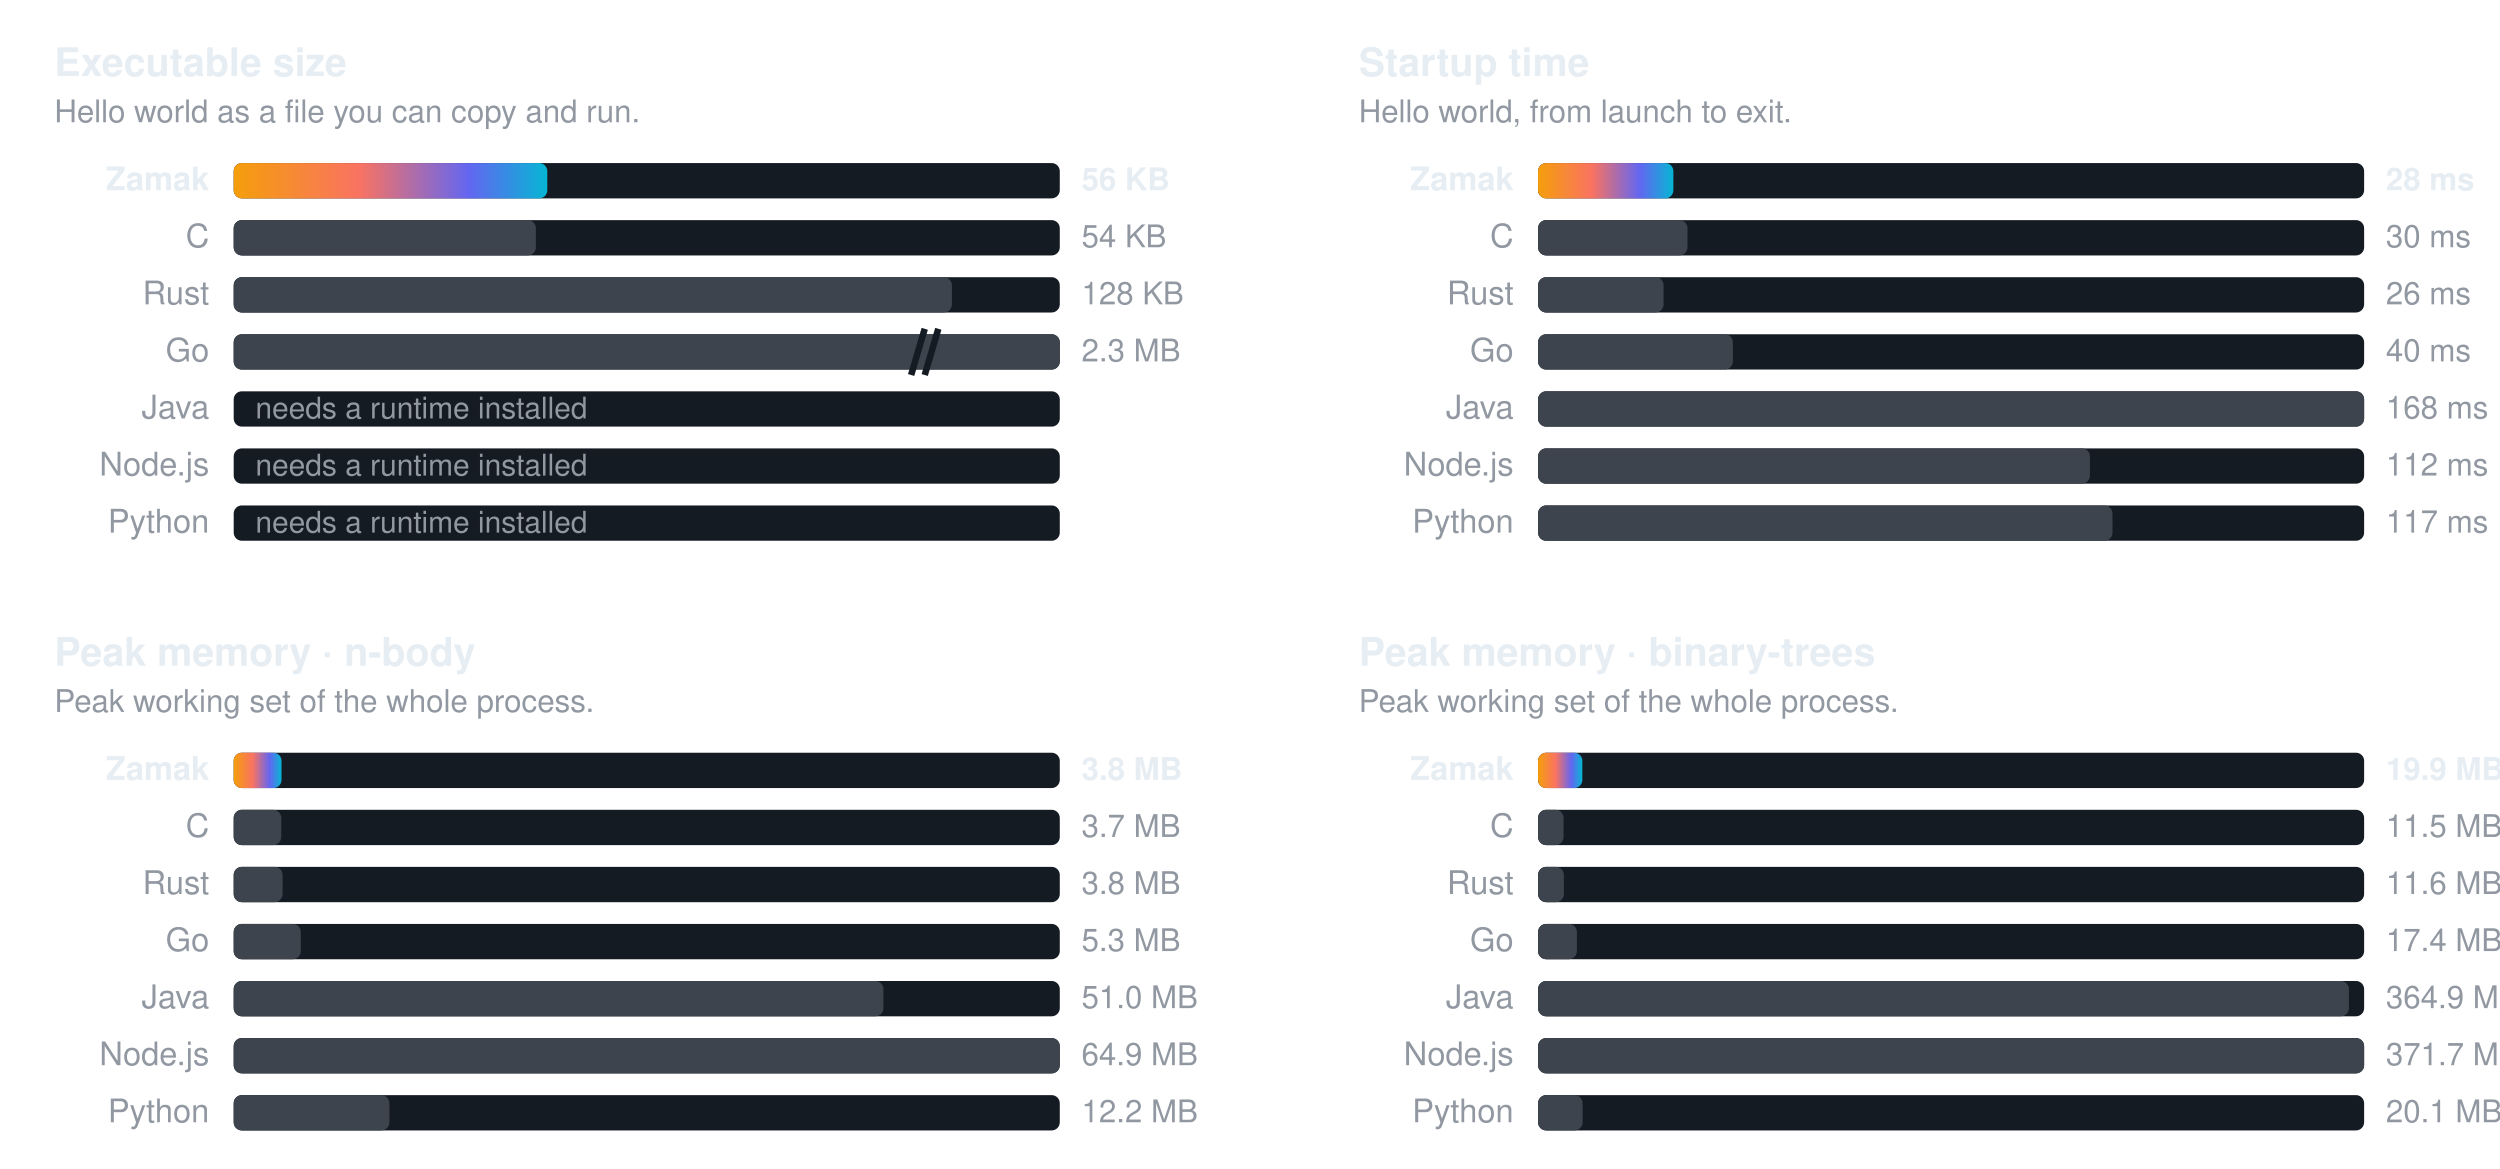
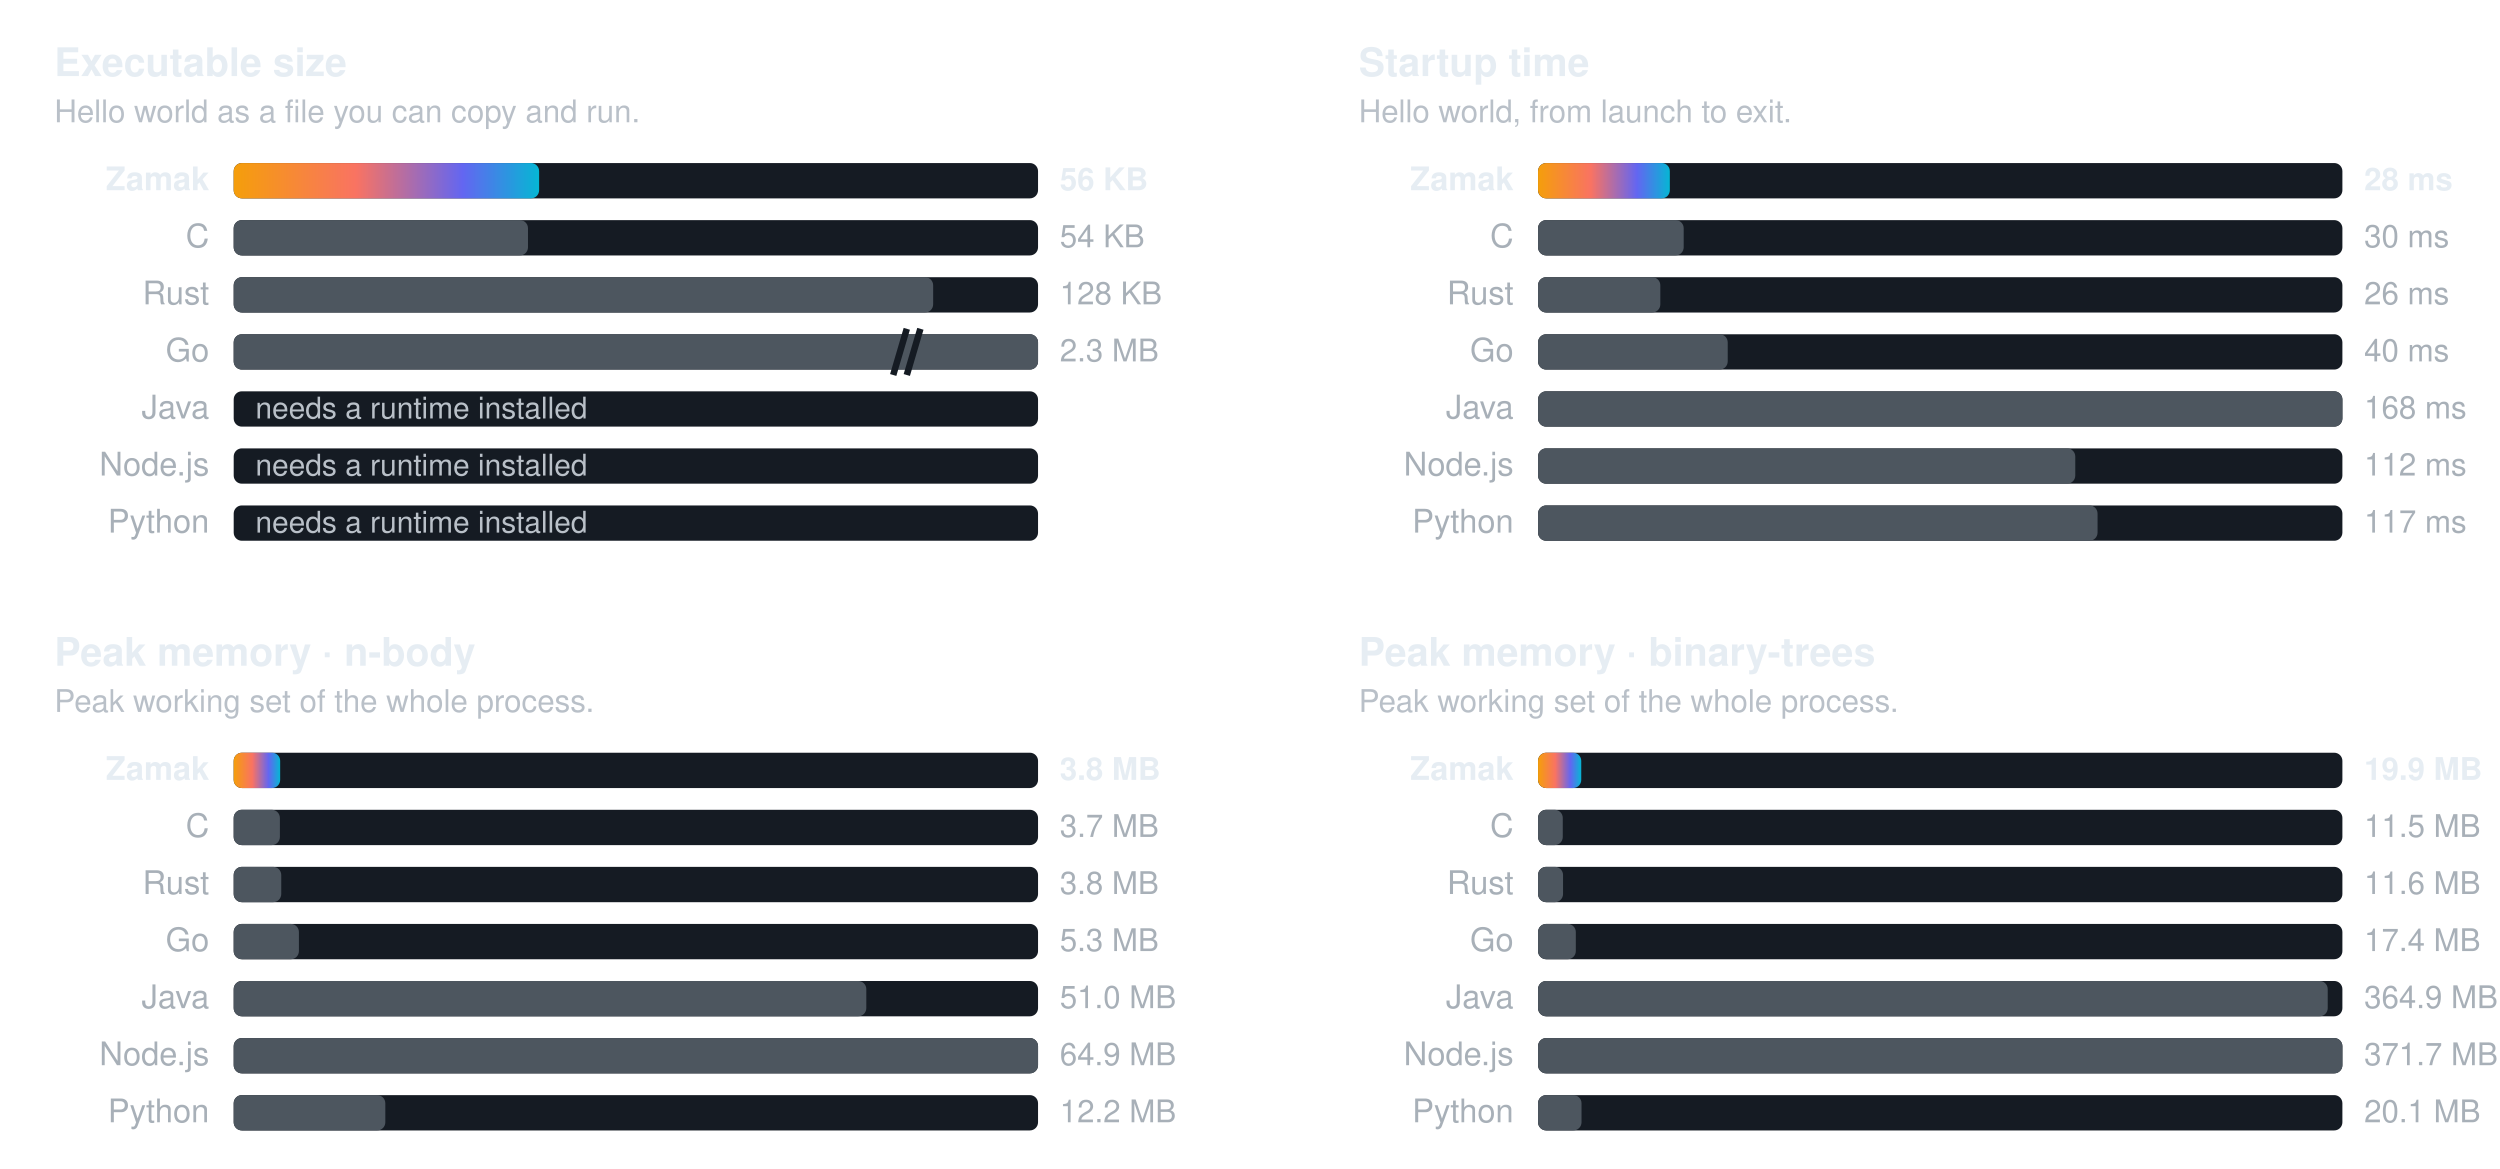
<svg xmlns="http://www.w3.org/2000/svg" viewBox="0 0 920 430" width="920" height="430" role="img" aria-label="Executable size, startup time, and peak memory of Zamak, C, Rust, Go, Java, Node.js, and Python" font-family="-apple-system, 'Segoe UI', Helvetica, Arial, sans-serif">
  <defs>
    <linearGradient id="brand" x1="0" x2="1" y1="0" y2="0">
      <stop offset="0" stop-color="#f59e0b" />
      <stop offset="0.4" stop-color="#f97362" />
      <stop offset="0.75" stop-color="#6366f1" />
      <stop offset="1" stop-color="#06b6d4" />
    </linearGradient>
  </defs>
  <text x="20" y="28" font-size="14.5" font-weight="600" fill="#e6edf3">Executable size</text>
-   <text x="20" y="45" font-size="11.5" fill="#9198a1">Hello world as a file you can copy and run.</text>
+   <text x="20" y="45" font-size="11.5" fill="#b9c0c8">Hello world as a file you can copy and run.</text>
  <text x="77" y="70" font-size="12" text-anchor="end" font-weight="600" fill="#e6edf3">Zamak</text>
-   <rect x="86" y="60" width="304" height="13" rx="3" fill="#151b23" />
-   <rect x="86" y="60" width="115.4" height="13" rx="3" fill="url(#brand)" />
-   <text x="398" y="70" font-size="11.5" font-weight="600" fill="#e6edf3">56 KB</text>
-   <text x="77" y="91" font-size="12" text-anchor="end" font-weight="400" fill="#9198a1">C</text>
-   <rect x="86" y="81" width="304" height="13" rx="3" fill="#151b23" />
-   <rect x="86" y="81" width="111.2" height="13" rx="3" fill="#3d444d" />
-   <text x="398" y="91" font-size="11.5" font-weight="400" fill="#9198a1">54 KB</text>
-   <text x="77" y="112" font-size="12" text-anchor="end" font-weight="400" fill="#9198a1">Rust</text>
-   <rect x="86" y="102" width="304" height="13" rx="3" fill="#151b23" />
-   <rect x="86" y="102" width="264.3" height="13" rx="3" fill="#3d444d" />
-   <text x="398" y="112" font-size="11.5" font-weight="400" fill="#9198a1">128 KB</text>
-   <text x="77" y="133" font-size="12" text-anchor="end" font-weight="400" fill="#9198a1">Go</text>
-   <rect x="86" y="123" width="304" height="13" rx="3" fill="#151b23" />
-   <rect x="86" y="123" width="304.0" height="13" rx="3" fill="#3d444d" />
-   <path d="M335.3 138 l5 -17" stroke="#151b23" stroke-width="2.4" />
-   <path d="M340.3 138 l5 -17" stroke="#151b23" stroke-width="2.4" />
-   <text x="398" y="133" font-size="11.5" font-weight="400" fill="#9198a1">2.3 MB</text>
-   <text x="77" y="154" font-size="12" text-anchor="end" font-weight="400" fill="#9198a1">Java</text>
-   <rect x="86" y="144" width="304" height="13" rx="3" fill="#151b23" />
-   <text x="94" y="154" font-size="11" fill="#9198a1">needs a runtime installed</text>
-   <text x="77" y="175" font-size="12" text-anchor="end" font-weight="400" fill="#9198a1">Node.js</text>
-   <rect x="86" y="165" width="304" height="13" rx="3" fill="#151b23" />
-   <text x="94" y="175" font-size="11" fill="#9198a1">needs a runtime installed</text>
-   <text x="77" y="196" font-size="12" text-anchor="end" font-weight="400" fill="#9198a1">Python</text>
-   <rect x="86" y="186" width="304" height="13" rx="3" fill="#151b23" />
-   <text x="94" y="196" font-size="11" fill="#9198a1">needs a runtime installed</text>
+   <rect x="86" y="60" width="296" height="13" rx="3" fill="#151b23" />
+   <rect x="86" y="60" width="112.4" height="13" rx="3" fill="url(#brand)" />
+   <text x="390" y="70" font-size="11.5" font-weight="600" fill="#e6edf3">56 KB</text>
+   <text x="77" y="91" font-size="12" text-anchor="end" font-weight="500" fill="#a8b0b8">C</text>
+   <rect x="86" y="81" width="296" height="13" rx="3" fill="#151b23" />
+   <rect x="86" y="81" width="108.3" height="13" rx="3" fill="#4d565f" />
+   <text x="390" y="91" font-size="11.5" font-weight="500" fill="#a8b0b8">54 KB</text>
+   <text x="77" y="112" font-size="12" text-anchor="end" font-weight="500" fill="#a8b0b8">Rust</text>
+   <rect x="86" y="102" width="296" height="13" rx="3" fill="#151b23" />
+   <rect x="86" y="102" width="257.4" height="13" rx="3" fill="#4d565f" />
+   <text x="390" y="112" font-size="11.5" font-weight="500" fill="#a8b0b8">128 KB</text>
+   <text x="77" y="133" font-size="12" text-anchor="end" font-weight="500" fill="#a8b0b8">Go</text>
+   <rect x="86" y="123" width="296" height="13" rx="3" fill="#151b23" />
+   <rect x="86" y="123" width="296.0" height="13" rx="3" fill="#4d565f" />
+   <path d="M328.7 138 l5 -17" stroke="#151b23" stroke-width="2.4" />
+   <path d="M333.7 138 l5 -17" stroke="#151b23" stroke-width="2.4" />
+   <text x="390" y="133" font-size="11.5" font-weight="500" fill="#a8b0b8">2.3 MB</text>
+   <text x="77" y="154" font-size="12" text-anchor="end" font-weight="500" fill="#a8b0b8">Java</text>
+   <rect x="86" y="144" width="296" height="13" rx="3" fill="#151b23" />
+   <text x="94" y="154" font-size="11" fill="#b9c0c8">needs a runtime installed</text>
+   <text x="77" y="175" font-size="12" text-anchor="end" font-weight="500" fill="#a8b0b8">Node.js</text>
+   <rect x="86" y="165" width="296" height="13" rx="3" fill="#151b23" />
+   <text x="94" y="175" font-size="11" fill="#b9c0c8">needs a runtime installed</text>
+   <text x="77" y="196" font-size="12" text-anchor="end" font-weight="500" fill="#a8b0b8">Python</text>
+   <rect x="86" y="186" width="296" height="13" rx="3" fill="#151b23" />
+   <text x="94" y="196" font-size="11" fill="#b9c0c8">needs a runtime installed</text>
  <text x="500" y="28" font-size="14.5" font-weight="600" fill="#e6edf3">Startup time</text>
-   <text x="500" y="45" font-size="11.5" fill="#9198a1">Hello world, from launch to exit.</text>
+   <text x="500" y="45" font-size="11.5" fill="#b9c0c8">Hello world, from launch to exit.</text>
  <text x="557" y="70" font-size="12" text-anchor="end" font-weight="600" fill="#e6edf3">Zamak</text>
-   <rect x="566" y="60" width="304" height="13" rx="3" fill="#151b23" />
-   <rect x="566" y="60" width="49.8" height="13" rx="3" fill="url(#brand)" />
-   <text x="878" y="70" font-size="11.5" font-weight="600" fill="#e6edf3">28 ms</text>
-   <text x="557" y="91" font-size="12" text-anchor="end" font-weight="400" fill="#9198a1">C</text>
-   <rect x="566" y="81" width="304" height="13" rx="3" fill="#151b23" />
-   <rect x="566" y="81" width="55.0" height="13" rx="3" fill="#3d444d" />
-   <text x="878" y="91" font-size="11.5" font-weight="400" fill="#9198a1">30 ms</text>
-   <text x="557" y="112" font-size="12" text-anchor="end" font-weight="400" fill="#9198a1">Rust</text>
-   <rect x="566" y="102" width="304" height="13" rx="3" fill="#151b23" />
-   <rect x="566" y="102" width="46.2" height="13" rx="3" fill="#3d444d" />
-   <text x="878" y="112" font-size="11.5" font-weight="400" fill="#9198a1">26 ms</text>
-   <text x="557" y="133" font-size="12" text-anchor="end" font-weight="400" fill="#9198a1">Go</text>
-   <rect x="566" y="123" width="304" height="13" rx="3" fill="#151b23" />
-   <rect x="566" y="123" width="71.7" height="13" rx="3" fill="#3d444d" />
-   <text x="878" y="133" font-size="11.5" font-weight="400" fill="#9198a1">40 ms</text>
-   <text x="557" y="154" font-size="12" text-anchor="end" font-weight="400" fill="#9198a1">Java</text>
-   <rect x="566" y="144" width="304" height="13" rx="3" fill="#151b23" />
-   <rect x="566" y="144" width="304.0" height="13" rx="3" fill="#3d444d" />
-   <text x="878" y="154" font-size="11.5" font-weight="400" fill="#9198a1">168 ms</text>
-   <text x="557" y="175" font-size="12" text-anchor="end" font-weight="400" fill="#9198a1">Node.js</text>
-   <rect x="566" y="165" width="304" height="13" rx="3" fill="#151b23" />
-   <rect x="566" y="165" width="203.1" height="13" rx="3" fill="#3d444d" />
-   <text x="878" y="175" font-size="11.5" font-weight="400" fill="#9198a1">112 ms</text>
-   <text x="557" y="196" font-size="12" text-anchor="end" font-weight="400" fill="#9198a1">Python</text>
-   <rect x="566" y="186" width="304" height="13" rx="3" fill="#151b23" />
-   <rect x="566" y="186" width="211.4" height="13" rx="3" fill="#3d444d" />
-   <text x="878" y="196" font-size="11.5" font-weight="400" fill="#9198a1">117 ms</text>
+   <rect x="566" y="60" width="296" height="13" rx="3" fill="#151b23" />
+   <rect x="566" y="60" width="48.5" height="13" rx="3" fill="url(#brand)" />
+   <text x="870" y="70" font-size="11.5" font-weight="600" fill="#e6edf3">28 ms</text>
+   <text x="557" y="91" font-size="12" text-anchor="end" font-weight="500" fill="#a8b0b8">C</text>
+   <rect x="566" y="81" width="296" height="13" rx="3" fill="#151b23" />
+   <rect x="566" y="81" width="53.6" height="13" rx="3" fill="#4d565f" />
+   <text x="870" y="91" font-size="11.5" font-weight="500" fill="#a8b0b8">30 ms</text>
+   <text x="557" y="112" font-size="12" text-anchor="end" font-weight="500" fill="#a8b0b8">Rust</text>
+   <rect x="566" y="102" width="296" height="13" rx="3" fill="#151b23" />
+   <rect x="566" y="102" width="45.0" height="13" rx="3" fill="#4d565f" />
+   <text x="870" y="112" font-size="11.5" font-weight="500" fill="#a8b0b8">26 ms</text>
+   <text x="557" y="133" font-size="12" text-anchor="end" font-weight="500" fill="#a8b0b8">Go</text>
+   <rect x="566" y="123" width="296" height="13" rx="3" fill="#151b23" />
+   <rect x="566" y="123" width="69.8" height="13" rx="3" fill="#4d565f" />
+   <text x="870" y="133" font-size="11.5" font-weight="500" fill="#a8b0b8">40 ms</text>
+   <text x="557" y="154" font-size="12" text-anchor="end" font-weight="500" fill="#a8b0b8">Java</text>
+   <rect x="566" y="144" width="296" height="13" rx="3" fill="#151b23" />
+   <rect x="566" y="144" width="296.0" height="13" rx="3" fill="#4d565f" />
+   <text x="870" y="154" font-size="11.5" font-weight="500" fill="#a8b0b8">168 ms</text>
+   <text x="557" y="175" font-size="12" text-anchor="end" font-weight="500" fill="#a8b0b8">Node.js</text>
+   <rect x="566" y="165" width="296" height="13" rx="3" fill="#151b23" />
+   <rect x="566" y="165" width="197.7" height="13" rx="3" fill="#4d565f" />
+   <text x="870" y="175" font-size="11.5" font-weight="500" fill="#a8b0b8">112 ms</text>
+   <text x="557" y="196" font-size="12" text-anchor="end" font-weight="500" fill="#a8b0b8">Python</text>
+   <rect x="566" y="186" width="296" height="13" rx="3" fill="#151b23" />
+   <rect x="566" y="186" width="205.9" height="13" rx="3" fill="#4d565f" />
+   <text x="870" y="196" font-size="11.5" font-weight="500" fill="#a8b0b8">117 ms</text>
  <text x="20" y="245" font-size="14.5" font-weight="600" fill="#e6edf3">Peak memory · n-body</text>
-   <text x="20" y="262" font-size="11.5" fill="#9198a1">Peak working set of the whole process.</text>
+   <text x="20" y="262" font-size="11.5" fill="#b9c0c8">Peak working set of the whole process.</text>
  <text x="77" y="287" font-size="12" text-anchor="end" font-weight="600" fill="#e6edf3">Zamak</text>
-   <rect x="86" y="277" width="304" height="13" rx="3" fill="#151b23" />
-   <rect x="86" y="277" width="17.6" height="13" rx="3" fill="url(#brand)" />
-   <text x="398" y="287" font-size="11.5" font-weight="600" fill="#e6edf3">3.8 MB</text>
-   <text x="77" y="308" font-size="12" text-anchor="end" font-weight="400" fill="#9198a1">C</text>
-   <rect x="86" y="298" width="304" height="13" rx="3" fill="#151b23" />
-   <rect x="86" y="298" width="17.5" height="13" rx="3" fill="#3d444d" />
-   <text x="398" y="308" font-size="11.5" font-weight="400" fill="#9198a1">3.7 MB</text>
-   <text x="77" y="329" font-size="12" text-anchor="end" font-weight="400" fill="#9198a1">Rust</text>
-   <rect x="86" y="319" width="304" height="13" rx="3" fill="#151b23" />
-   <rect x="86" y="319" width="18.0" height="13" rx="3" fill="#3d444d" />
-   <text x="398" y="329" font-size="11.5" font-weight="400" fill="#9198a1">3.8 MB</text>
-   <text x="77" y="350" font-size="12" text-anchor="end" font-weight="400" fill="#9198a1">Go</text>
-   <rect x="86" y="340" width="304" height="13" rx="3" fill="#151b23" />
-   <rect x="86" y="340" width="24.7" height="13" rx="3" fill="#3d444d" />
-   <text x="398" y="350" font-size="11.5" font-weight="400" fill="#9198a1">5.3 MB</text>
-   <text x="77" y="371" font-size="12" text-anchor="end" font-weight="400" fill="#9198a1">Java</text>
-   <rect x="86" y="361" width="304" height="13" rx="3" fill="#151b23" />
-   <rect x="86" y="361" width="239.1" height="13" rx="3" fill="#3d444d" />
-   <text x="398" y="371" font-size="11.5" font-weight="400" fill="#9198a1">51.0 MB</text>
-   <text x="77" y="392" font-size="12" text-anchor="end" font-weight="400" fill="#9198a1">Node.js</text>
-   <rect x="86" y="382" width="304" height="13" rx="3" fill="#151b23" />
-   <rect x="86" y="382" width="304.0" height="13" rx="3" fill="#3d444d" />
-   <text x="398" y="392" font-size="11.5" font-weight="400" fill="#9198a1">64.9 MB</text>
-   <text x="77" y="413" font-size="12" text-anchor="end" font-weight="400" fill="#9198a1">Python</text>
-   <rect x="86" y="403" width="304" height="13" rx="3" fill="#151b23" />
-   <rect x="86" y="403" width="57.3" height="13" rx="3" fill="#3d444d" />
-   <text x="398" y="413" font-size="11.5" font-weight="400" fill="#9198a1">12.2 MB</text>
+   <rect x="86" y="277" width="296" height="13" rx="3" fill="#151b23" />
+   <rect x="86" y="277" width="17.1" height="13" rx="3" fill="url(#brand)" />
+   <text x="390" y="287" font-size="11.5" font-weight="600" fill="#e6edf3">3.8 MB</text>
+   <text x="77" y="308" font-size="12" text-anchor="end" font-weight="500" fill="#a8b0b8">C</text>
+   <rect x="86" y="298" width="296" height="13" rx="3" fill="#151b23" />
+   <rect x="86" y="298" width="17.0" height="13" rx="3" fill="#4d565f" />
+   <text x="390" y="308" font-size="11.5" font-weight="500" fill="#a8b0b8">3.7 MB</text>
+   <text x="77" y="329" font-size="12" text-anchor="end" font-weight="500" fill="#a8b0b8">Rust</text>
+   <rect x="86" y="319" width="296" height="13" rx="3" fill="#151b23" />
+   <rect x="86" y="319" width="17.5" height="13" rx="3" fill="#4d565f" />
+   <text x="390" y="329" font-size="11.5" font-weight="500" fill="#a8b0b8">3.8 MB</text>
+   <text x="77" y="350" font-size="12" text-anchor="end" font-weight="500" fill="#a8b0b8">Go</text>
+   <rect x="86" y="340" width="296" height="13" rx="3" fill="#151b23" />
+   <rect x="86" y="340" width="24.0" height="13" rx="3" fill="#4d565f" />
+   <text x="390" y="350" font-size="11.5" font-weight="500" fill="#a8b0b8">5.3 MB</text>
+   <text x="77" y="371" font-size="12" text-anchor="end" font-weight="500" fill="#a8b0b8">Java</text>
+   <rect x="86" y="361" width="296" height="13" rx="3" fill="#151b23" />
+   <rect x="86" y="361" width="232.8" height="13" rx="3" fill="#4d565f" />
+   <text x="390" y="371" font-size="11.5" font-weight="500" fill="#a8b0b8">51.0 MB</text>
+   <text x="77" y="392" font-size="12" text-anchor="end" font-weight="500" fill="#a8b0b8">Node.js</text>
+   <rect x="86" y="382" width="296" height="13" rx="3" fill="#151b23" />
+   <rect x="86" y="382" width="296.0" height="13" rx="3" fill="#4d565f" />
+   <text x="390" y="392" font-size="11.5" font-weight="500" fill="#a8b0b8">64.9 MB</text>
+   <text x="77" y="413" font-size="12" text-anchor="end" font-weight="500" fill="#a8b0b8">Python</text>
+   <rect x="86" y="403" width="296" height="13" rx="3" fill="#151b23" />
+   <rect x="86" y="403" width="55.8" height="13" rx="3" fill="#4d565f" />
+   <text x="390" y="413" font-size="11.5" font-weight="500" fill="#a8b0b8">12.2 MB</text>
  <text x="500" y="245" font-size="14.5" font-weight="600" fill="#e6edf3">Peak memory · binary-trees</text>
-   <text x="500" y="262" font-size="11.5" fill="#9198a1">Peak working set of the whole process.</text>
+   <text x="500" y="262" font-size="11.5" fill="#b9c0c8">Peak working set of the whole process.</text>
  <text x="557" y="287" font-size="12" text-anchor="end" font-weight="600" fill="#e6edf3">Zamak</text>
-   <rect x="566" y="277" width="304" height="13" rx="3" fill="#151b23" />
-   <rect x="566" y="277" width="16.3" height="13" rx="3" fill="url(#brand)" />
-   <text x="878" y="287" font-size="11.5" font-weight="600" fill="#e6edf3">19.9 MB</text>
-   <text x="557" y="308" font-size="12" text-anchor="end" font-weight="400" fill="#9198a1">C</text>
-   <rect x="566" y="298" width="304" height="13" rx="3" fill="#151b23" />
-   <rect x="566" y="298" width="9.4" height="13" rx="3" fill="#3d444d" />
-   <text x="878" y="308" font-size="11.5" font-weight="400" fill="#9198a1">11.5 MB</text>
-   <text x="557" y="329" font-size="12" text-anchor="end" font-weight="400" fill="#9198a1">Rust</text>
-   <rect x="566" y="319" width="304" height="13" rx="3" fill="#151b23" />
-   <rect x="566" y="319" width="9.5" height="13" rx="3" fill="#3d444d" />
-   <text x="878" y="329" font-size="11.5" font-weight="400" fill="#9198a1">11.6 MB</text>
-   <text x="557" y="350" font-size="12" text-anchor="end" font-weight="400" fill="#9198a1">Go</text>
-   <rect x="566" y="340" width="304" height="13" rx="3" fill="#151b23" />
-   <rect x="566" y="340" width="14.3" height="13" rx="3" fill="#3d444d" />
-   <text x="878" y="350" font-size="11.5" font-weight="400" fill="#9198a1">17.4 MB</text>
-   <text x="557" y="371" font-size="12" text-anchor="end" font-weight="400" fill="#9198a1">Java</text>
-   <rect x="566" y="361" width="304" height="13" rx="3" fill="#151b23" />
-   <rect x="566" y="361" width="298.4" height="13" rx="3" fill="#3d444d" />
-   <text x="878" y="371" font-size="11.5" font-weight="400" fill="#9198a1">364.9 MB</text>
-   <text x="557" y="392" font-size="12" text-anchor="end" font-weight="400" fill="#9198a1">Node.js</text>
-   <rect x="566" y="382" width="304" height="13" rx="3" fill="#151b23" />
-   <rect x="566" y="382" width="304.0" height="13" rx="3" fill="#3d444d" />
-   <text x="878" y="392" font-size="11.5" font-weight="400" fill="#9198a1">371.7 MB</text>
-   <text x="557" y="413" font-size="12" text-anchor="end" font-weight="400" fill="#9198a1">Python</text>
-   <rect x="566" y="403" width="304" height="13" rx="3" fill="#151b23" />
-   <rect x="566" y="403" width="16.4" height="13" rx="3" fill="#3d444d" />
-   <text x="878" y="413" font-size="11.5" font-weight="400" fill="#9198a1">20.1 MB</text>
+   <rect x="566" y="277" width="296" height="13" rx="3" fill="#151b23" />
+   <rect x="566" y="277" width="15.9" height="13" rx="3" fill="url(#brand)" />
+   <text x="870" y="287" font-size="11.5" font-weight="600" fill="#e6edf3">19.9 MB</text>
+   <text x="557" y="308" font-size="12" text-anchor="end" font-weight="500" fill="#a8b0b8">C</text>
+   <rect x="566" y="298" width="296" height="13" rx="3" fill="#151b23" />
+   <rect x="566" y="298" width="9.1" height="13" rx="3" fill="#4d565f" />
+   <text x="870" y="308" font-size="11.5" font-weight="500" fill="#a8b0b8">11.5 MB</text>
+   <text x="557" y="329" font-size="12" text-anchor="end" font-weight="500" fill="#a8b0b8">Rust</text>
+   <rect x="566" y="319" width="296" height="13" rx="3" fill="#151b23" />
+   <rect x="566" y="319" width="9.2" height="13" rx="3" fill="#4d565f" />
+   <text x="870" y="329" font-size="11.5" font-weight="500" fill="#a8b0b8">11.6 MB</text>
+   <text x="557" y="350" font-size="12" text-anchor="end" font-weight="500" fill="#a8b0b8">Go</text>
+   <rect x="566" y="340" width="296" height="13" rx="3" fill="#151b23" />
+   <rect x="566" y="340" width="13.9" height="13" rx="3" fill="#4d565f" />
+   <text x="870" y="350" font-size="11.5" font-weight="500" fill="#a8b0b8">17.4 MB</text>
+   <text x="557" y="371" font-size="12" text-anchor="end" font-weight="500" fill="#a8b0b8">Java</text>
+   <rect x="566" y="361" width="296" height="13" rx="3" fill="#151b23" />
+   <rect x="566" y="361" width="290.6" height="13" rx="3" fill="#4d565f" />
+   <text x="870" y="371" font-size="11.5" font-weight="500" fill="#a8b0b8">364.9 MB</text>
+   <text x="557" y="392" font-size="12" text-anchor="end" font-weight="500" fill="#a8b0b8">Node.js</text>
+   <rect x="566" y="382" width="296" height="13" rx="3" fill="#151b23" />
+   <rect x="566" y="382" width="296.0" height="13" rx="3" fill="#4d565f" />
+   <text x="870" y="392" font-size="11.5" font-weight="500" fill="#a8b0b8">371.7 MB</text>
+   <text x="557" y="413" font-size="12" text-anchor="end" font-weight="500" fill="#a8b0b8">Python</text>
+   <rect x="566" y="403" width="296" height="13" rx="3" fill="#151b23" />
+   <rect x="566" y="403" width="16.0" height="13" rx="3" fill="#4d565f" />
+   <text x="870" y="413" font-size="11.5" font-weight="500" fill="#a8b0b8">20.1 MB</text>
</svg>
